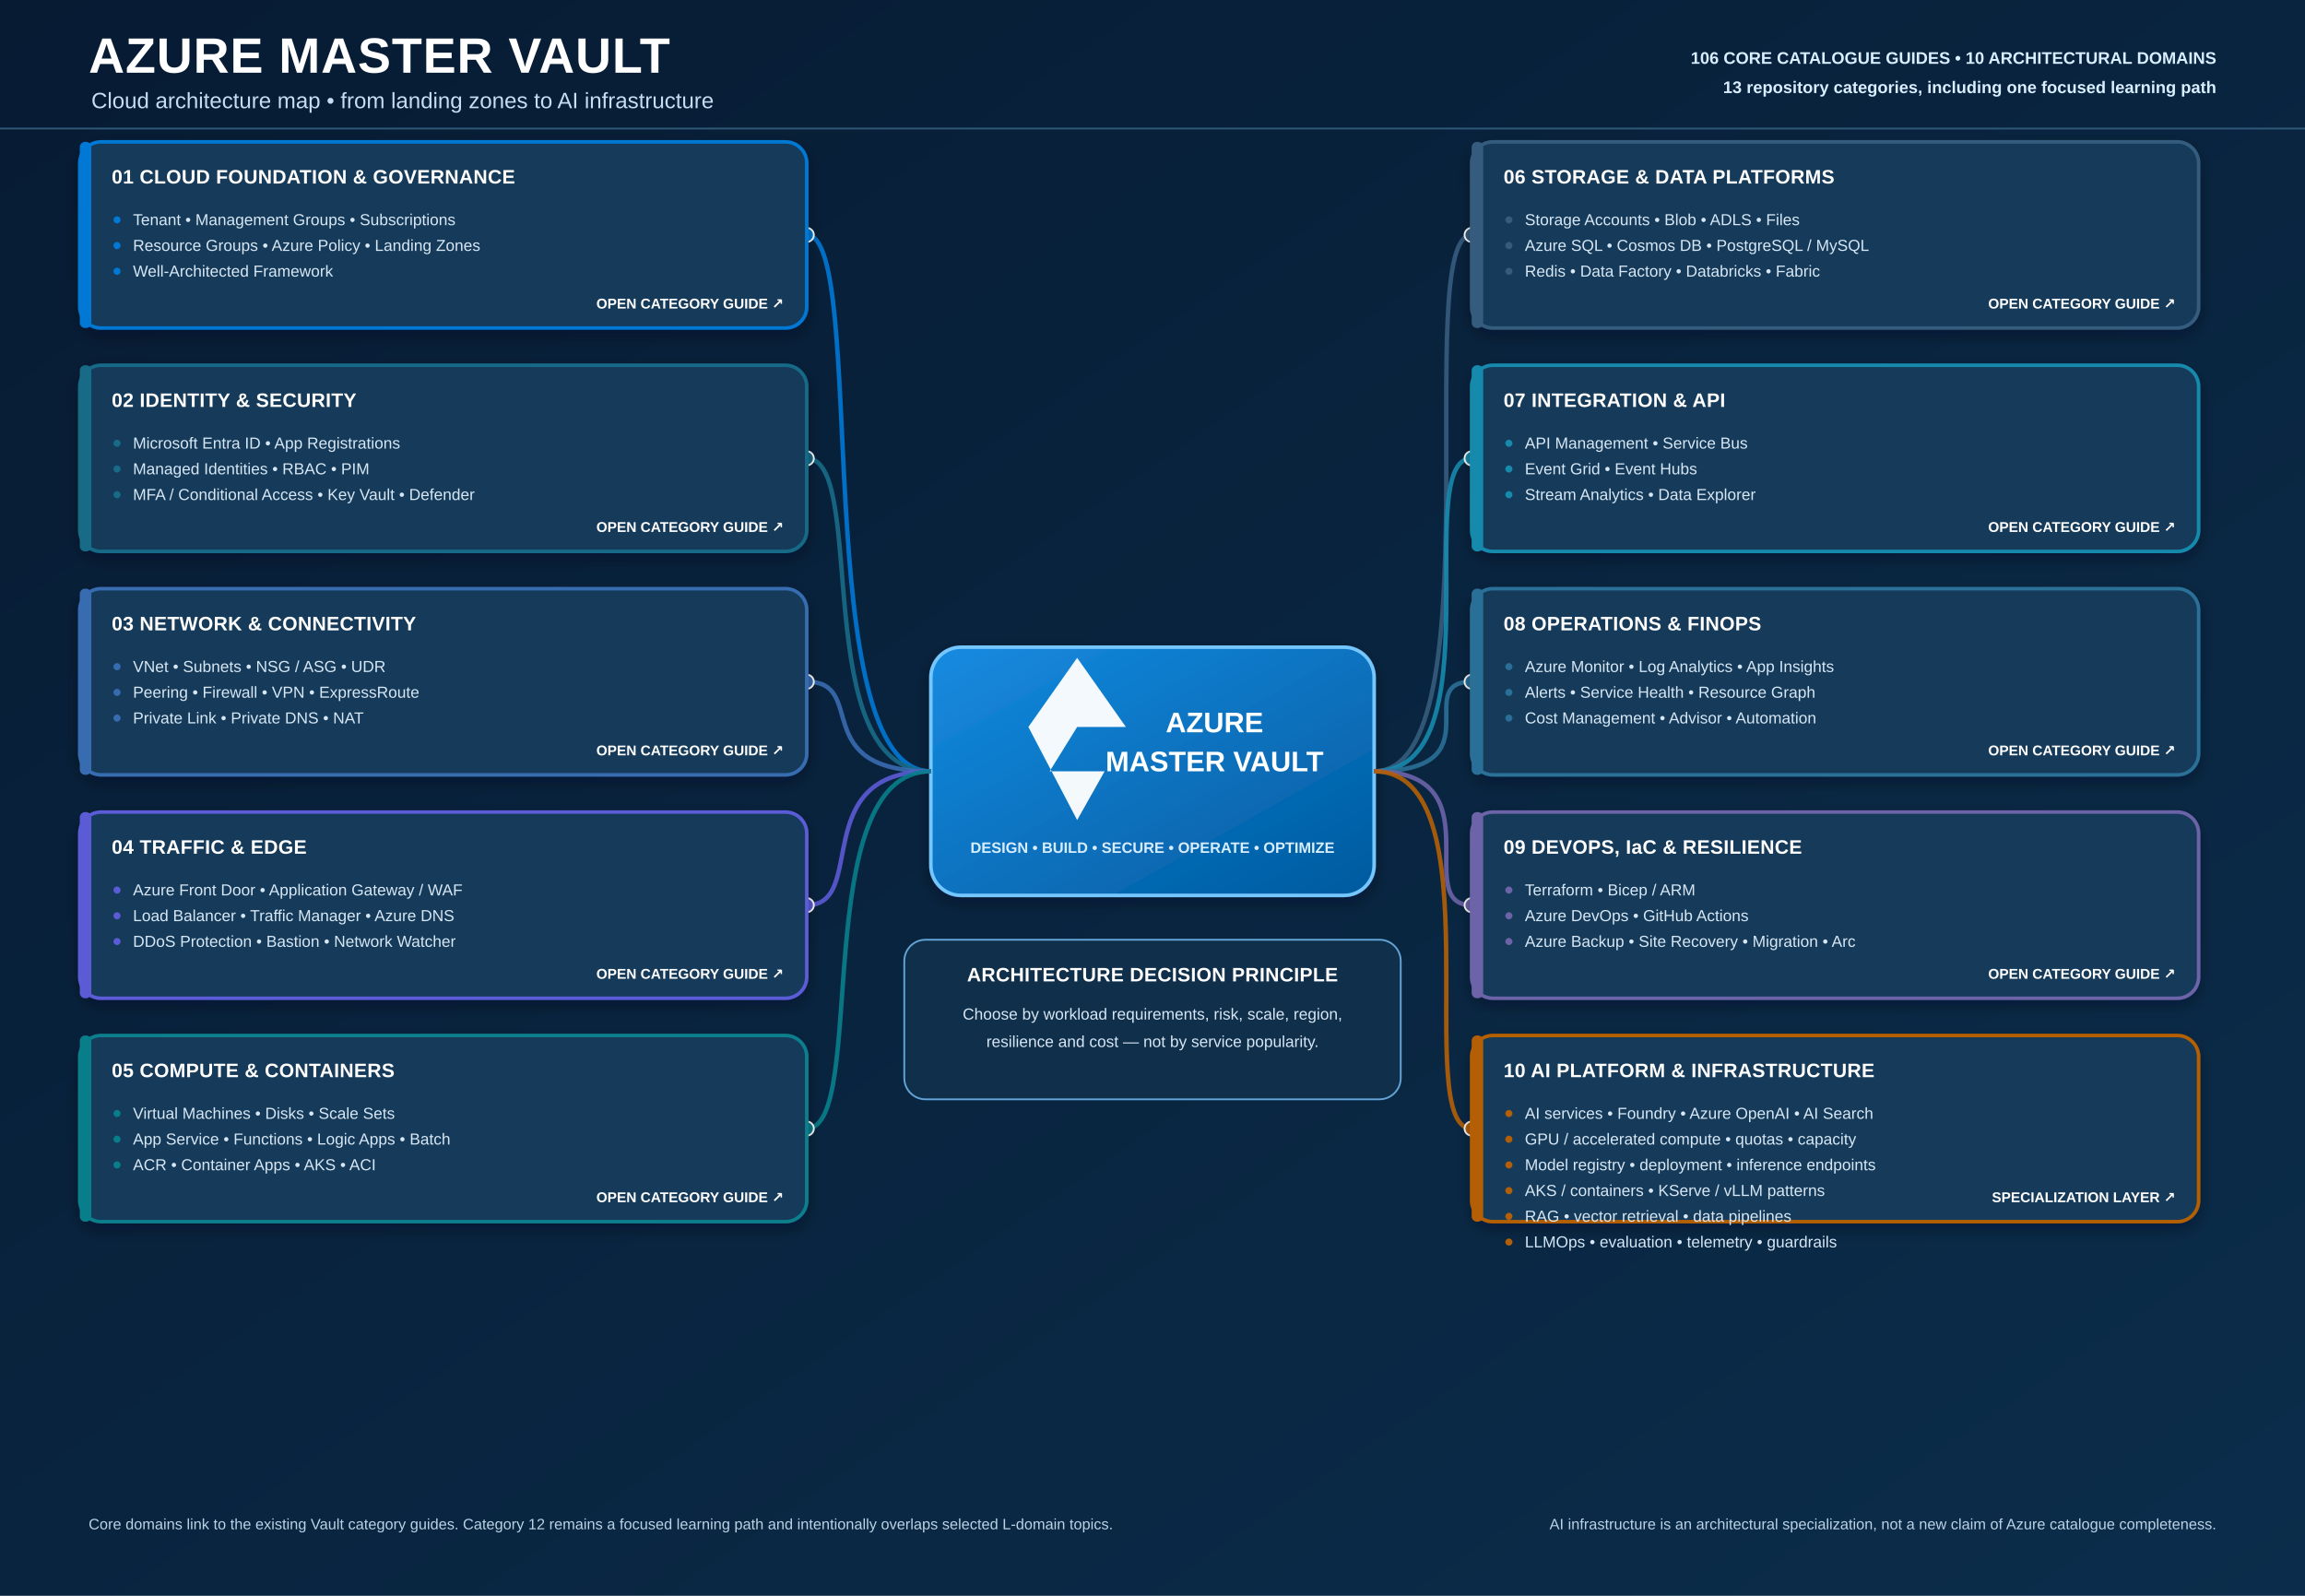
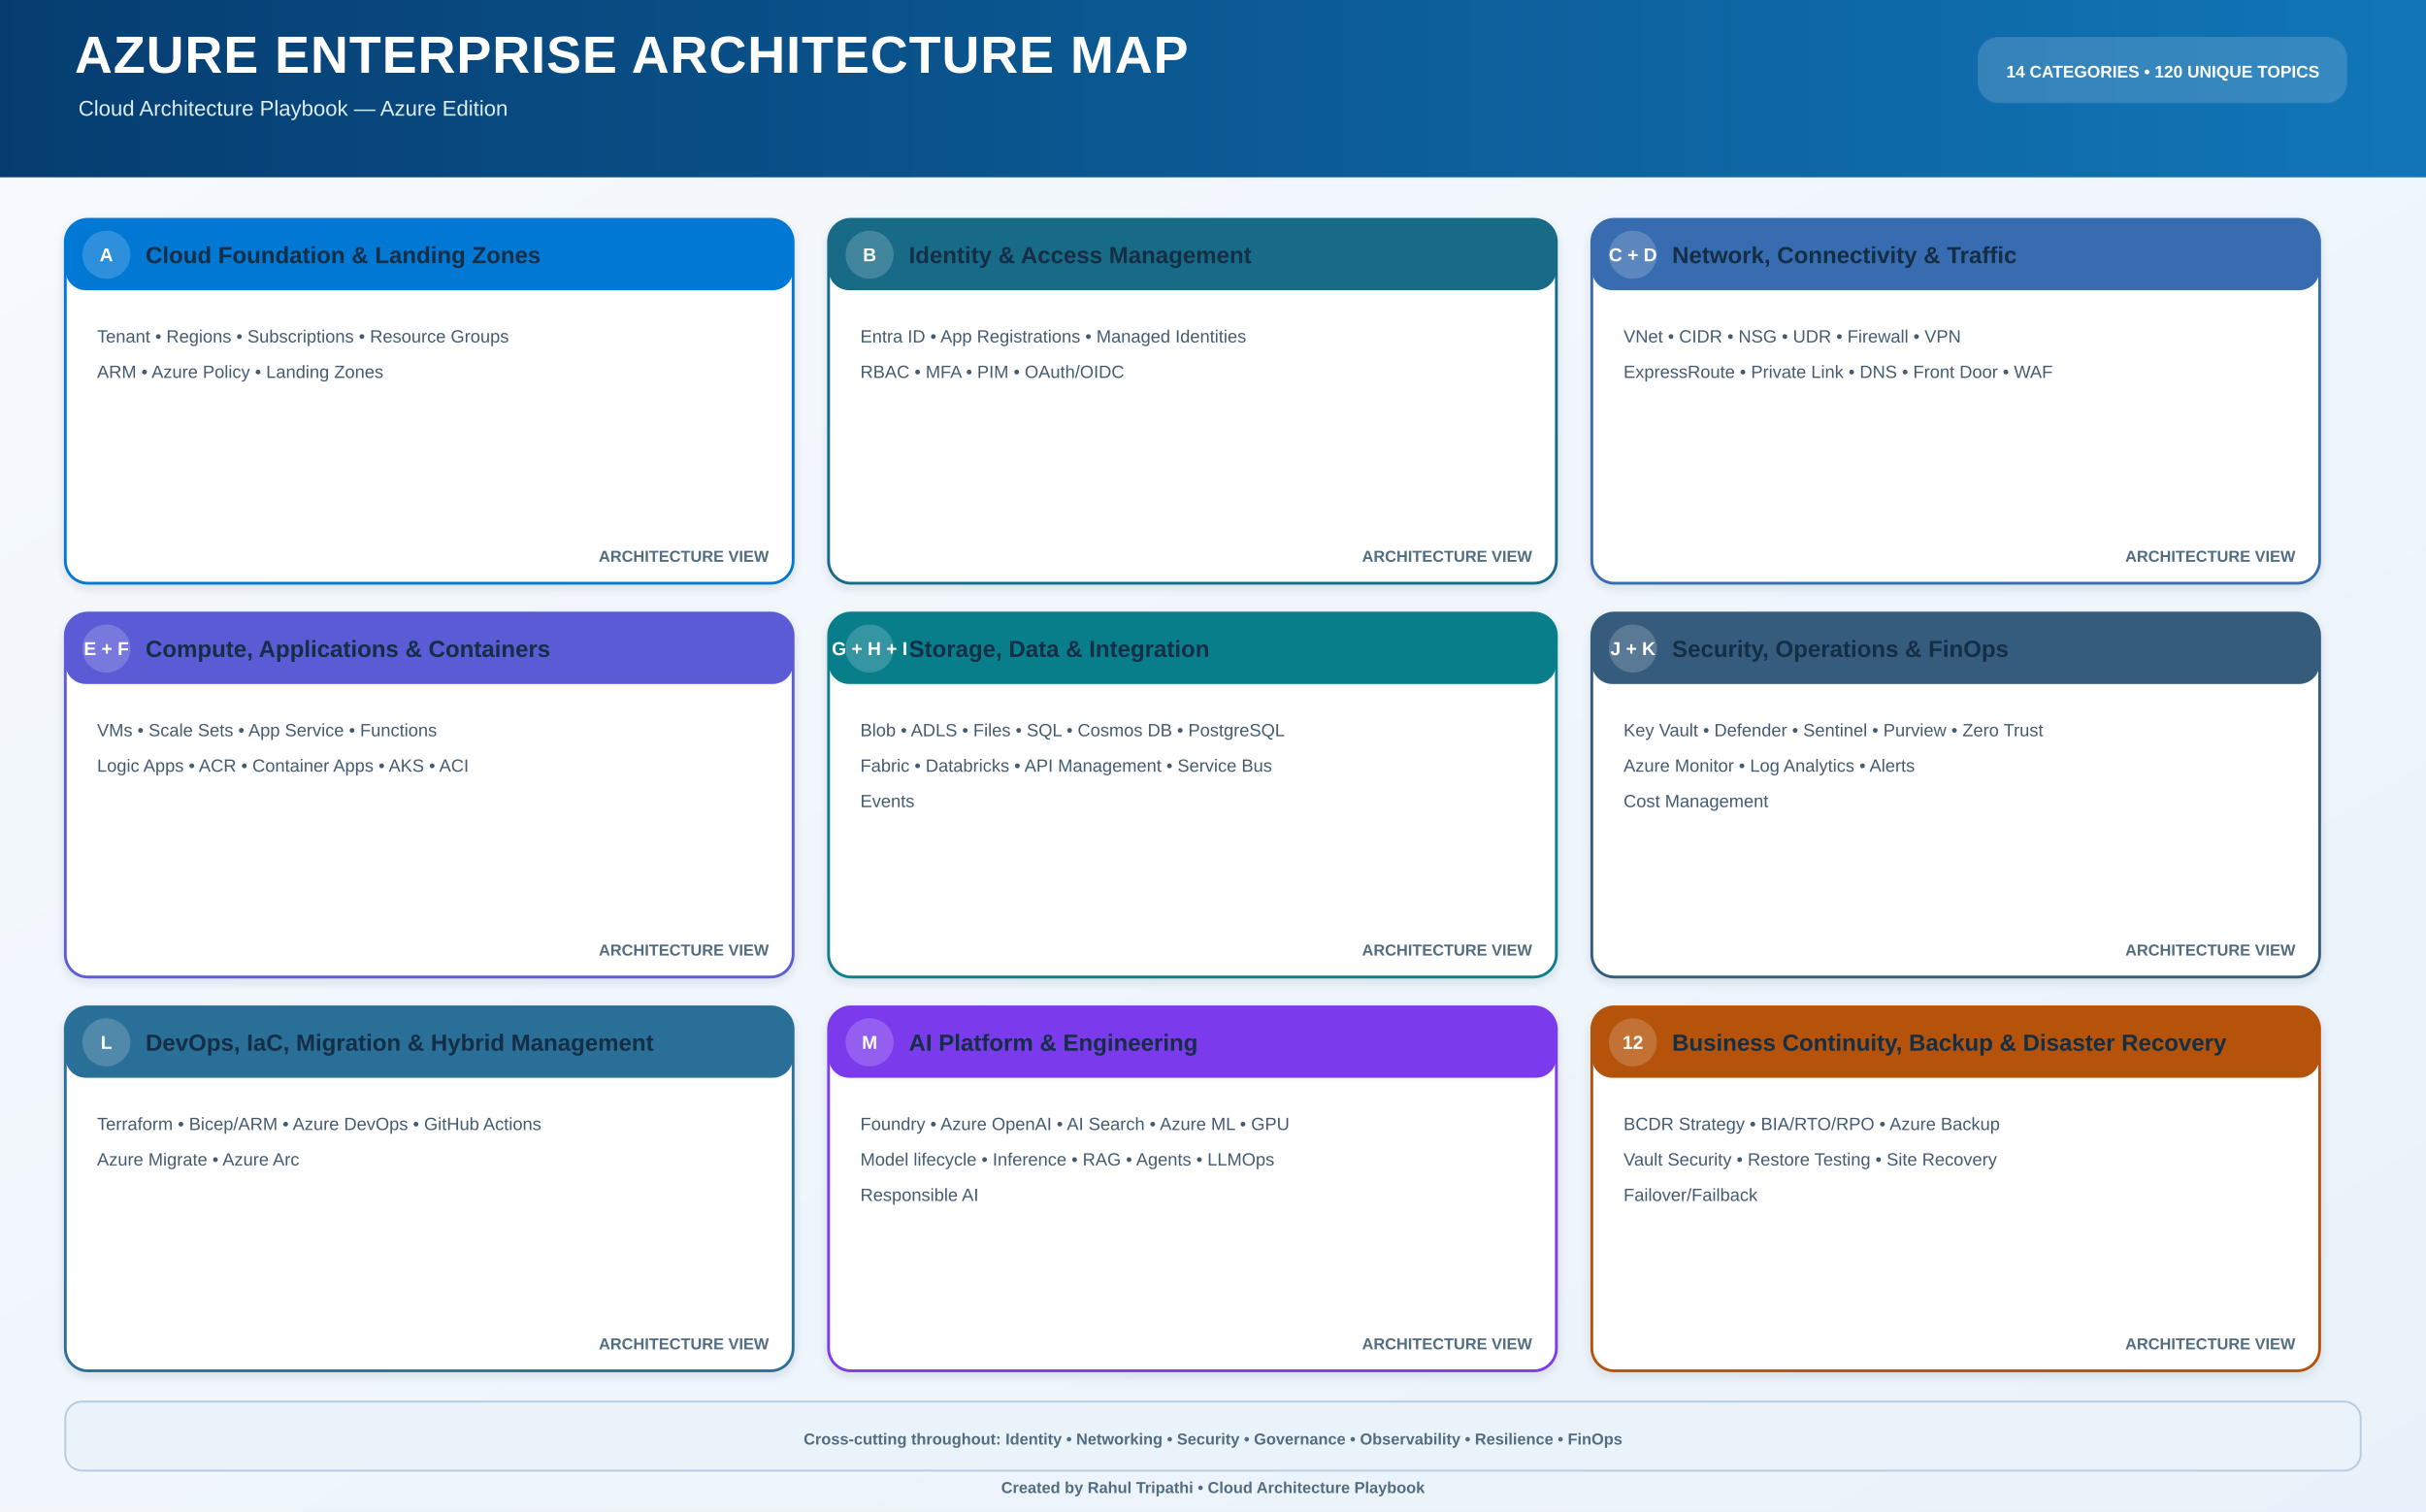
- <svg xmlns="http://www.w3.org/2000/svg" xmlns:xlink="http://www.w3.org/1999/xlink" width="2600" height="1800" viewBox="0 0 2600 1800">
+ <svg xmlns="http://www.w3.org/2000/svg" width="2600" height="1620" viewBox="0 0 2600 1620">
  <defs>
    <linearGradient id="bg" x1="0" y1="0" x2="1" y2="1">
-       <stop offset="0" stop-color="#071B33" />
-       <stop offset="1" stop-color="#0B2D4B" />
+       <stop stop-color="#F7FAFE" />
+       <stop offset="1" stop-color="#E9F2FA" />
    </linearGradient>
-     <linearGradient id="hero" x1="0" y1="0" x2="1" y2="1">
-       <stop offset="0" stop-color="#168BE1" />
-       <stop offset="1" stop-color="#005A9E" />
+     <linearGradient id="header" x1="0" y1="0" x2="1" y2="0">
+       <stop stop-color="#063D70" />
+       <stop offset="1" stop-color="#1176B8" />
    </linearGradient>
-     <filter id="shadow" x="-15%" y="-15%" width="130%" height="140%">
-       <feDropShadow dx="0" dy="7" stdDeviation="8" flood-color="#000814" flood-opacity=".35" />
+     <filter id="sh" x="-10%" y="-10%" width="120%" height="125%">
+       <feDropShadow dx="0" dy="4" stdDeviation="5" flood-color="#17334B" flood-opacity=".12" />
    </filter>
    <style>
-  .heading{font:700 56px 'Segoe UI',Arial,sans-serif;fill:#FFFFFF;letter-spacing:1px}
-  .subheading{font:400 25px 'Segoe UI',Arial,sans-serif;fill:#C7DDF1}
-  .metric{font:700 19px 'Segoe UI',Arial,sans-serif;fill:#D9EEFF}
-  .cardhead{font:700 22px 'Segoe UI',Arial,sans-serif;fill:#FFFFFF;letter-spacing:.3px}
-  .sub{font:500 18px 'Segoe UI',Arial,sans-serif;fill:#D7E7F5}
-  .root{font:800 32px 'Segoe UI',Arial,sans-serif;fill:#FFFFFF}
-  .rootsub{font:600 17px 'Segoe UI',Arial,sans-serif;fill:#D8EDFF}
-  .note{font:500 17px 'Segoe UI',Arial,sans-serif;fill:#BBD2E5}
-  .badge{font:700 16px 'Segoe UI',Arial,sans-serif;fill:#FFFFFF}
-  </style>
+ .title{font:800 56px 'Segoe UI',Arial,sans-serif;fill:#FFFFFF;letter-spacing:1px}
+ .sub{font:400 23px 'Segoe UI',Arial,sans-serif;fill:#DCEEFF}
+ .meta{font:700 18px 'Segoe UI',Arial,sans-serif;fill:#FFFFFF}
+ .cardtitle{font:700 25px 'Segoe UI',Arial,sans-serif;fill:#142E46}
+ .cardid{font:800 20px 'Segoe UI',Arial,sans-serif;fill:#FFFFFF}
+ .desc{font:500 19px 'Segoe UI',Arial,sans-serif;fill:#435B70}
+ .foot{font:600 17px 'Segoe UI',Arial,sans-serif;fill:#526C80}
+ </style>
  </defs>
-   <rect width="2600" height="1800" fill="url(#bg)" />
-   <path d="M0 145 H2600" stroke="#2F5879" stroke-width="2" />
-   <text x="100" y="82" class="heading">AZURE MASTER VAULT</text>
-   <text x="103" y="122" class="subheading">Cloud architecture map • from landing zones to AI infrastructure</text>
-   <text x="2500" y="72" text-anchor="end" class="metric">106 CORE CATALOGUE GUIDES  •  10 ARCHITECTURAL DOMAINS</text>
-   <text x="2500" y="105" text-anchor="end" class="metric">13 repository categories, including one focused learning path</text>
-   <rect x="1050" y="730" width="500" height="280" rx="34" fill="url(#hero)" stroke="#75C6FF" stroke-width="4" filter="url(#shadow)" />
-   <path d="M1160 820 L1215 742 L1270 820 L1215 820 L1184 870 L1246 870 L1215 925 L1160 820" fill="#FFFFFF" opacity=".95" />
-   <text x="1370" y="826" text-anchor="middle" class="root">AZURE</text>
-   <text x="1370" y="870" text-anchor="middle" class="root">MASTER VAULT</text>
-   <text x="1300" y="962" text-anchor="middle" class="rootsub">DESIGN • BUILD • SECURE • OPERATE • OPTIMIZE</text>
-   <path d="M1050 870 C910 870, 980 265, 910 265" fill="none" stroke="#0078D4" stroke-width="5" opacity=".9" />
-   <circle cx="910" cy="265" r="8" fill="#0078D4" stroke="#FFFFFF" stroke-width="2" />
-   <path d="M1050 870 C910 870, 980 517, 910 517" fill="none" stroke="#176B87" stroke-width="5" opacity=".9" />
-   <circle cx="910" cy="517" r="8" fill="#176B87" stroke="#FFFFFF" stroke-width="2" />
-   <path d="M1050 870 C910 870, 980 769, 910 769" fill="none" stroke="#386CB0" stroke-width="5" opacity=".9" />
-   <circle cx="910" cy="769" r="8" fill="#386CB0" stroke="#FFFFFF" stroke-width="2" />
-   <path d="M1050 870 C910 870, 980 1021, 910 1021" fill="none" stroke="#5B5BD6" stroke-width="5" opacity=".9" />
-   <circle cx="910" cy="1021" r="8" fill="#5B5BD6" stroke="#FFFFFF" stroke-width="2" />
-   <path d="M1050 870 C910 870, 980 1273, 910 1273" fill="none" stroke="#087E8B" stroke-width="5" opacity=".9" />
-   <circle cx="910" cy="1273" r="8" fill="#087E8B" stroke="#FFFFFF" stroke-width="2" />
-   <path d="M1550 870 C1690 870, 1590 265, 1660 265" fill="none" stroke="#355C7D" stroke-width="5" opacity=".9" />
-   <circle cx="1660" cy="265" r="8" fill="#355C7D" stroke="#FFFFFF" stroke-width="2" />
-   <path d="M1550 870 C1690 870, 1590 517, 1660 517" fill="none" stroke="#168AAD" stroke-width="5" opacity=".9" />
-   <circle cx="1660" cy="517" r="8" fill="#168AAD" stroke="#FFFFFF" stroke-width="2" />
-   <path d="M1550 870 C1690 870, 1590 769, 1660 769" fill="none" stroke="#2A6F97" stroke-width="5" opacity=".9" />
-   <circle cx="1660" cy="769" r="8" fill="#2A6F97" stroke="#FFFFFF" stroke-width="2" />
-   <path d="M1550 870 C1690 870, 1590 1021, 1660 1021" fill="none" stroke="#6C63A8" stroke-width="5" opacity=".9" />
-   <circle cx="1660" cy="1021" r="8" fill="#6C63A8" stroke="#FFFFFF" stroke-width="2" />
-   <path d="M1550 870 C1690 870, 1590 1273, 1660 1273" fill="none" stroke="#B45F06" stroke-width="5" opacity=".9" />
-   <circle cx="1660" cy="1273" r="8" fill="#B45F06" stroke="#FFFFFF" stroke-width="2" />
-   <a xlink:href="A-cloud-foundation-landing-zones/README.md">
-     <rect x="90" y="160" width="820" height="210" rx="24" fill="#123A5A" stroke="#0078D4" stroke-width="4" filter="url(#shadow)" />
-     <rect x="90" y="160" width="13" height="210" rx="6" fill="#0078D4" />
-     <text x="126" y="207" class="cardhead">01  CLOUD FOUNDATION &amp; GOVERNANCE</text>
-     <circle cx="132" cy="248" r="4" fill="#0078D4" />
-     <text x="150" y="254" class="sub">Tenant • Management Groups • Subscriptions</text>
-     <circle cx="132" cy="277" r="4" fill="#0078D4" />
-     <text x="150" y="283" class="sub">Resource Groups • Azure Policy • Landing Zones</text>
-     <circle cx="132" cy="306" r="4" fill="#0078D4" />
-     <text x="150" y="312" class="sub">Well-Architected Framework</text>
-     <text x="884" y="348" text-anchor="end" class="badge">OPEN CATEGORY GUIDE  ↗</text>
-   </a>
-   <a xlink:href="B-identity-access-management/README.md">
-     <rect x="90" y="412" width="820" height="210" rx="24" fill="#123A5A" stroke="#176B87" stroke-width="4" filter="url(#shadow)" />
-     <rect x="90" y="412" width="13" height="210" rx="6" fill="#176B87" />
-     <text x="126" y="459" class="cardhead">02  IDENTITY &amp; SECURITY</text>
-     <circle cx="132" cy="500" r="4" fill="#176B87" />
-     <text x="150" y="506" class="sub">Microsoft Entra ID • App Registrations</text>
-     <circle cx="132" cy="529" r="4" fill="#176B87" />
-     <text x="150" y="535" class="sub">Managed Identities • RBAC • PIM</text>
-     <circle cx="132" cy="558" r="4" fill="#176B87" />
-     <text x="150" y="564" class="sub">MFA / Conditional Access • Key Vault • Defender</text>
-     <text x="884" y="600" text-anchor="end" class="badge">OPEN CATEGORY GUIDE  ↗</text>
-   </a>
-   <a xlink:href="C-networking-private-connectivity/README.md">
-     <rect x="90" y="664" width="820" height="210" rx="24" fill="#123A5A" stroke="#386CB0" stroke-width="4" filter="url(#shadow)" />
-     <rect x="90" y="664" width="13" height="210" rx="6" fill="#386CB0" />
-     <text x="126" y="711" class="cardhead">03  NETWORK &amp; CONNECTIVITY</text>
-     <circle cx="132" cy="752" r="4" fill="#386CB0" />
-     <text x="150" y="758" class="sub">VNet • Subnets • NSG / ASG • UDR</text>
-     <circle cx="132" cy="781" r="4" fill="#386CB0" />
-     <text x="150" y="787" class="sub">Peering • Firewall • VPN • ExpressRoute</text>
-     <circle cx="132" cy="810" r="4" fill="#386CB0" />
-     <text x="150" y="816" class="sub">Private Link • Private DNS • NAT</text>
-     <text x="884" y="852" text-anchor="end" class="badge">OPEN CATEGORY GUIDE  ↗</text>
-   </a>
-   <a xlink:href="D-traffic-management-delivery/README.md">
-     <rect x="90" y="916" width="820" height="210" rx="24" fill="#123A5A" stroke="#5B5BD6" stroke-width="4" filter="url(#shadow)" />
-     <rect x="90" y="916" width="13" height="210" rx="6" fill="#5B5BD6" />
-     <text x="126" y="963" class="cardhead">04  TRAFFIC &amp; EDGE</text>
-     <circle cx="132" cy="1004" r="4" fill="#5B5BD6" />
-     <text x="150" y="1010" class="sub">Azure Front Door • Application Gateway / WAF</text>
-     <circle cx="132" cy="1033" r="4" fill="#5B5BD6" />
-     <text x="150" y="1039" class="sub">Load Balancer • Traffic Manager • Azure DNS</text>
-     <circle cx="132" cy="1062" r="4" fill="#5B5BD6" />
-     <text x="150" y="1068" class="sub">DDoS Protection • Bastion • Network Watcher</text>
-     <text x="884" y="1104" text-anchor="end" class="badge">OPEN CATEGORY GUIDE  ↗</text>
-   </a>
-   <a xlink:href="E-compute-application-hosting/README.md">
-     <rect x="90" y="1168" width="820" height="210" rx="24" fill="#123A5A" stroke="#087E8B" stroke-width="4" filter="url(#shadow)" />
-     <rect x="90" y="1168" width="13" height="210" rx="6" fill="#087E8B" />
-     <text x="126" y="1215" class="cardhead">05  COMPUTE &amp; CONTAINERS</text>
-     <circle cx="132" cy="1256" r="4" fill="#087E8B" />
-     <text x="150" y="1262" class="sub">Virtual Machines • Disks • Scale Sets</text>
-     <circle cx="132" cy="1285" r="4" fill="#087E8B" />
-     <text x="150" y="1291" class="sub">App Service • Functions • Logic Apps • Batch</text>
-     <circle cx="132" cy="1314" r="4" fill="#087E8B" />
-     <text x="150" y="1320" class="sub">ACR • Container Apps • AKS • ACI</text>
-     <text x="884" y="1356" text-anchor="end" class="badge">OPEN CATEGORY GUIDE  ↗</text>
-   </a>
-   <a xlink:href="G-storage-enterprise-file-services/README.md">
-     <rect x="1660" y="160" width="820" height="210" rx="24" fill="#123A5A" stroke="#355C7D" stroke-width="4" filter="url(#shadow)" />
-     <rect x="1660" y="160" width="13" height="210" rx="6" fill="#355C7D" />
-     <text x="1696" y="207" class="cardhead">06  STORAGE &amp; DATA PLATFORMS</text>
-     <circle cx="1702" cy="248" r="4" fill="#355C7D" />
-     <text x="1720" y="254" class="sub">Storage Accounts • Blob • ADLS • Files</text>
-     <circle cx="1702" cy="277" r="4" fill="#355C7D" />
-     <text x="1720" y="283" class="sub">Azure SQL • Cosmos DB • PostgreSQL / MySQL</text>
-     <circle cx="1702" cy="306" r="4" fill="#355C7D" />
-     <text x="1720" y="312" class="sub">Redis • Data Factory • Databricks • Fabric</text>
-     <text x="2454" y="348" text-anchor="end" class="badge">OPEN CATEGORY GUIDE  ↗</text>
-   </a>
-   <a xlink:href="I-integration-api-management/README.md">
-     <rect x="1660" y="412" width="820" height="210" rx="24" fill="#123A5A" stroke="#168AAD" stroke-width="4" filter="url(#shadow)" />
-     <rect x="1660" y="412" width="13" height="210" rx="6" fill="#168AAD" />
-     <text x="1696" y="459" class="cardhead">07  INTEGRATION &amp; API</text>
-     <circle cx="1702" cy="500" r="4" fill="#168AAD" />
-     <text x="1720" y="506" class="sub">API Management • Service Bus</text>
-     <circle cx="1702" cy="529" r="4" fill="#168AAD" />
-     <text x="1720" y="535" class="sub">Event Grid • Event Hubs</text>
-     <circle cx="1702" cy="558" r="4" fill="#168AAD" />
-     <text x="1720" y="564" class="sub">Stream Analytics • Data Explorer</text>
-     <text x="2454" y="600" text-anchor="end" class="badge">OPEN CATEGORY GUIDE  ↗</text>
-   </a>
-   <a xlink:href="K-monitoring-operations-cost/README.md">
-     <rect x="1660" y="664" width="820" height="210" rx="24" fill="#123A5A" stroke="#2A6F97" stroke-width="4" filter="url(#shadow)" />
-     <rect x="1660" y="664" width="13" height="210" rx="6" fill="#2A6F97" />
-     <text x="1696" y="711" class="cardhead">08  OPERATIONS &amp; FINOPS</text>
-     <circle cx="1702" cy="752" r="4" fill="#2A6F97" />
-     <text x="1720" y="758" class="sub">Azure Monitor • Log Analytics • App Insights</text>
-     <circle cx="1702" cy="781" r="4" fill="#2A6F97" />
-     <text x="1720" y="787" class="sub">Alerts • Service Health • Resource Graph</text>
-     <circle cx="1702" cy="810" r="4" fill="#2A6F97" />
-     <text x="1720" y="816" class="sub">Cost Management • Advisor • Automation</text>
-     <text x="2454" y="852" text-anchor="end" class="badge">OPEN CATEGORY GUIDE  ↗</text>
-   </a>
-   <a xlink:href="L-devops-resilience-migration-ai/README.md">
-     <rect x="1660" y="916" width="820" height="210" rx="24" fill="#123A5A" stroke="#6C63A8" stroke-width="4" filter="url(#shadow)" />
-     <rect x="1660" y="916" width="13" height="210" rx="6" fill="#6C63A8" />
-     <text x="1696" y="963" class="cardhead">09  DEVOPS, IaC &amp; RESILIENCE</text>
-     <circle cx="1702" cy="1004" r="4" fill="#6C63A8" />
-     <text x="1720" y="1010" class="sub">Terraform • Bicep / ARM</text>
-     <circle cx="1702" cy="1033" r="4" fill="#6C63A8" />
-     <text x="1720" y="1039" class="sub">Azure DevOps • GitHub Actions</text>
-     <circle cx="1702" cy="1062" r="4" fill="#6C63A8" />
-     <text x="1720" y="1068" class="sub">Azure Backup • Site Recovery • Migration • Arc</text>
-     <text x="2454" y="1104" text-anchor="end" class="badge">OPEN CATEGORY GUIDE  ↗</text>
-   </a>
-   <a xlink:href="L-devops-resilience-migration-ai/README.md">
-     <rect x="1660" y="1168" width="820" height="210" rx="24" fill="#123A5A" stroke="#B45F06" stroke-width="4" filter="url(#shadow)" />
-     <rect x="1660" y="1168" width="13" height="210" rx="6" fill="#B45F06" />
-     <text x="1696" y="1215" class="cardhead">10  AI PLATFORM &amp; INFRASTRUCTURE</text>
-     <circle cx="1702" cy="1256" r="4" fill="#B45F06" />
-     <text x="1720" y="1262" class="sub">AI services • Foundry • Azure OpenAI • AI Search</text>
-     <circle cx="1702" cy="1285" r="4" fill="#B45F06" />
-     <text x="1720" y="1291" class="sub">GPU / accelerated compute • quotas • capacity</text>
-     <circle cx="1702" cy="1314" r="4" fill="#B45F06" />
-     <text x="1720" y="1320" class="sub">Model registry • deployment • inference endpoints</text>
-     <circle cx="1702" cy="1343" r="4" fill="#B45F06" />
-     <text x="1720" y="1349" class="sub">AKS / containers • KServe / vLLM patterns</text>
-     <circle cx="1702" cy="1372" r="4" fill="#B45F06" />
-     <text x="1720" y="1378" class="sub">RAG • vector retrieval • data pipelines</text>
-     <circle cx="1702" cy="1401" r="4" fill="#B45F06" />
-     <text x="1720" y="1407" class="sub">LLMOps • evaluation • telemetry • guardrails</text>
-     <text x="2454" y="1356" text-anchor="end" class="badge">SPECIALIZATION LAYER  ↗</text>
-   </a>
-   <rect x="1020" y="1060" width="560" height="180" rx="24" fill="#102F4B" stroke="#63A5D8" stroke-width="2" />
-   <text x="1300" y="1107" text-anchor="middle" class="cardhead">ARCHITECTURE DECISION PRINCIPLE</text>
-   <text x="1300" y="1150" text-anchor="middle" class="sub">Choose by workload requirements, risk, scale, region,</text>
-   <text x="1300" y="1181" text-anchor="middle" class="sub">resilience and cost — not by service popularity.</text>
-   <text x="100" y="1725" class="note">Core domains link to the existing Vault category guides. Category 12 remains a focused learning path and intentionally overlaps selected L-domain topics.</text>
-   <text x="2500" y="1725" text-anchor="end" class="note">AI infrastructure is an architectural specialization, not a new claim of Azure catalogue completeness.</text>
+   <rect width="2600" height="1620" fill="url(#bg)" />
+   <rect width="2600" height="190" fill="url(#header)" />
+   <text x="80" y="78" class="title">AZURE ENTERPRISE ARCHITECTURE MAP</text>
+   <text x="84" y="124" class="sub">Cloud Architecture Playbook — Azure Edition</text>
+   <rect x="2120" y="40" width="395" height="70" rx="22" fill="#FFFFFF" opacity=".16" stroke="#D5EDFF" />
+   <text x="2318" y="83" text-anchor="middle" class="meta">14 CATEGORIES • 120 UNIQUE TOPICS</text>
+   <rect x="70" y="235" width="780" height="390" rx="24" fill="#FFFFFF" stroke="#0078D4" stroke-width="3" filter="url(#sh)" />
+   <rect x="70" y="235" width="780" height="76" rx="22" fill="#0078D4" />
+   <circle cx="114" cy="273" r="25" fill="#FFFFFF" opacity=".18" stroke="#FFFFFF" stroke-width="1.5" />
+   <text x="114" y="280" text-anchor="middle" class="cardid">A</text>
+   <text x="156" y="282" class="cardtitle">Cloud Foundation &amp; Landing Zones</text>
+   <text x="104" y="367" class="desc">Tenant • Regions • Subscriptions • Resource Groups</text>
+   <text x="104" y="405" class="desc">ARM • Azure Policy • Landing Zones</text>
+   <text x="824" y="602" text-anchor="end" class="foot">ARCHITECTURE VIEW</text>
+   <rect x="888" y="235" width="780" height="390" rx="24" fill="#FFFFFF" stroke="#176B87" stroke-width="3" filter="url(#sh)" />
+   <rect x="888" y="235" width="780" height="76" rx="22" fill="#176B87" />
+   <circle cx="932" cy="273" r="25" fill="#FFFFFF" opacity=".18" stroke="#FFFFFF" stroke-width="1.5" />
+   <text x="932" y="280" text-anchor="middle" class="cardid">B</text>
+   <text x="974" y="282" class="cardtitle">Identity &amp; Access Management</text>
+   <text x="922" y="367" class="desc">Entra ID • App Registrations • Managed Identities</text>
+   <text x="922" y="405" class="desc">RBAC • MFA • PIM • OAuth/OIDC</text>
+   <text x="1642" y="602" text-anchor="end" class="foot">ARCHITECTURE VIEW</text>
+   <rect x="1706" y="235" width="780" height="390" rx="24" fill="#FFFFFF" stroke="#386CB0" stroke-width="3" filter="url(#sh)" />
+   <rect x="1706" y="235" width="780" height="76" rx="22" fill="#386CB0" />
+   <circle cx="1750" cy="273" r="25" fill="#FFFFFF" opacity=".18" stroke="#FFFFFF" stroke-width="1.5" />
+   <text x="1750" y="280" text-anchor="middle" class="cardid">C + D</text>
+   <text x="1792" y="282" class="cardtitle">Network, Connectivity &amp; Traffic</text>
+   <text x="1740" y="367" class="desc">VNet • CIDR • NSG • UDR • Firewall • VPN</text>
+   <text x="1740" y="405" class="desc">ExpressRoute • Private Link • DNS • Front Door • WAF</text>
+   <text x="2460" y="602" text-anchor="end" class="foot">ARCHITECTURE VIEW</text>
+   <rect x="70" y="657" width="780" height="390" rx="24" fill="#FFFFFF" stroke="#5B5BD6" stroke-width="3" filter="url(#sh)" />
+   <rect x="70" y="657" width="780" height="76" rx="22" fill="#5B5BD6" />
+   <circle cx="114" cy="695" r="25" fill="#FFFFFF" opacity=".18" stroke="#FFFFFF" stroke-width="1.5" />
+   <text x="114" y="702" text-anchor="middle" class="cardid">E + F</text>
+   <text x="156" y="704" class="cardtitle">Compute, Applications &amp; Containers</text>
+   <text x="104" y="789" class="desc">VMs • Scale Sets • App Service • Functions</text>
+   <text x="104" y="827" class="desc">Logic Apps • ACR • Container Apps • AKS • ACI</text>
+   <text x="824" y="1024" text-anchor="end" class="foot">ARCHITECTURE VIEW</text>
+   <rect x="888" y="657" width="780" height="390" rx="24" fill="#FFFFFF" stroke="#087E8B" stroke-width="3" filter="url(#sh)" />
+   <rect x="888" y="657" width="780" height="76" rx="22" fill="#087E8B" />
+   <circle cx="932" cy="695" r="25" fill="#FFFFFF" opacity=".18" stroke="#FFFFFF" stroke-width="1.5" />
+   <text x="932" y="702" text-anchor="middle" class="cardid">G + H + I</text>
+   <text x="974" y="704" class="cardtitle">Storage, Data &amp; Integration</text>
+   <text x="922" y="789" class="desc">Blob • ADLS • Files • SQL • Cosmos DB • PostgreSQL</text>
+   <text x="922" y="827" class="desc">Fabric • Databricks • API Management • Service Bus</text>
+   <text x="922" y="865" class="desc">Events</text>
+   <text x="1642" y="1024" text-anchor="end" class="foot">ARCHITECTURE VIEW</text>
+   <rect x="1706" y="657" width="780" height="390" rx="24" fill="#FFFFFF" stroke="#355C7D" stroke-width="3" filter="url(#sh)" />
+   <rect x="1706" y="657" width="780" height="76" rx="22" fill="#355C7D" />
+   <circle cx="1750" cy="695" r="25" fill="#FFFFFF" opacity=".18" stroke="#FFFFFF" stroke-width="1.5" />
+   <text x="1750" y="702" text-anchor="middle" class="cardid">J + K</text>
+   <text x="1792" y="704" class="cardtitle">Security, Operations &amp; FinOps</text>
+   <text x="1740" y="789" class="desc">Key Vault • Defender • Sentinel • Purview • Zero Trust</text>
+   <text x="1740" y="827" class="desc">Azure Monitor • Log Analytics • Alerts</text>
+   <text x="1740" y="865" class="desc">Cost Management</text>
+   <text x="2460" y="1024" text-anchor="end" class="foot">ARCHITECTURE VIEW</text>
+   <rect x="70" y="1079" width="780" height="390" rx="24" fill="#FFFFFF" stroke="#2A6F97" stroke-width="3" filter="url(#sh)" />
+   <rect x="70" y="1079" width="780" height="76" rx="22" fill="#2A6F97" />
+   <circle cx="114" cy="1117" r="25" fill="#FFFFFF" opacity=".18" stroke="#FFFFFF" stroke-width="1.5" />
+   <text x="114" y="1124" text-anchor="middle" class="cardid">L</text>
+   <text x="156" y="1126" class="cardtitle">DevOps, IaC, Migration &amp; Hybrid Management</text>
+   <text x="104" y="1211" class="desc">Terraform • Bicep/ARM • Azure DevOps • GitHub Actions</text>
+   <text x="104" y="1249" class="desc">Azure Migrate • Azure Arc</text>
+   <text x="824" y="1446" text-anchor="end" class="foot">ARCHITECTURE VIEW</text>
+   <rect x="888" y="1079" width="780" height="390" rx="24" fill="#FFFFFF" stroke="#7C3AED" stroke-width="3" filter="url(#sh)" />
+   <rect x="888" y="1079" width="780" height="76" rx="22" fill="#7C3AED" />
+   <circle cx="932" cy="1117" r="25" fill="#FFFFFF" opacity=".18" stroke="#FFFFFF" stroke-width="1.5" />
+   <text x="932" y="1124" text-anchor="middle" class="cardid">M</text>
+   <text x="974" y="1126" class="cardtitle">AI Platform &amp; Engineering</text>
+   <text x="922" y="1211" class="desc">Foundry • Azure OpenAI • AI Search • Azure ML • GPU</text>
+   <text x="922" y="1249" class="desc">Model lifecycle • Inference • RAG • Agents • LLMOps</text>
+   <text x="922" y="1287" class="desc">Responsible AI</text>
+   <text x="1642" y="1446" text-anchor="end" class="foot">ARCHITECTURE VIEW</text>
+   <rect x="1706" y="1079" width="780" height="390" rx="24" fill="#FFFFFF" stroke="#B45309" stroke-width="3" filter="url(#sh)" />
+   <rect x="1706" y="1079" width="780" height="76" rx="22" fill="#B45309" />
+   <circle cx="1750" cy="1117" r="25" fill="#FFFFFF" opacity=".18" stroke="#FFFFFF" stroke-width="1.5" />
+   <text x="1750" y="1124" text-anchor="middle" class="cardid">12</text>
+   <text x="1792" y="1126" class="cardtitle">Business Continuity, Backup &amp; Disaster Recovery</text>
+   <text x="1740" y="1211" class="desc">BCDR Strategy • BIA/RTO/RPO • Azure Backup</text>
+   <text x="1740" y="1249" class="desc">Vault Security • Restore Testing • Site Recovery</text>
+   <text x="1740" y="1287" class="desc">Failover/Failback</text>
+   <text x="2460" y="1446" text-anchor="end" class="foot">ARCHITECTURE VIEW</text>
+   <rect x="70" y="1502" width="2460" height="74" rx="18" fill="#EAF3FA" stroke="#B5CBDE" stroke-width="2" />
+   <text x="1300" y="1548" text-anchor="middle" class="foot">Cross-cutting throughout: Identity • Networking • Security • Governance • Observability • Resilience • FinOps</text>
+   <text x="1300" y="1600" text-anchor="middle" class="foot">Created by Rahul Tripathi • Cloud Architecture Playbook</text>
</svg>
